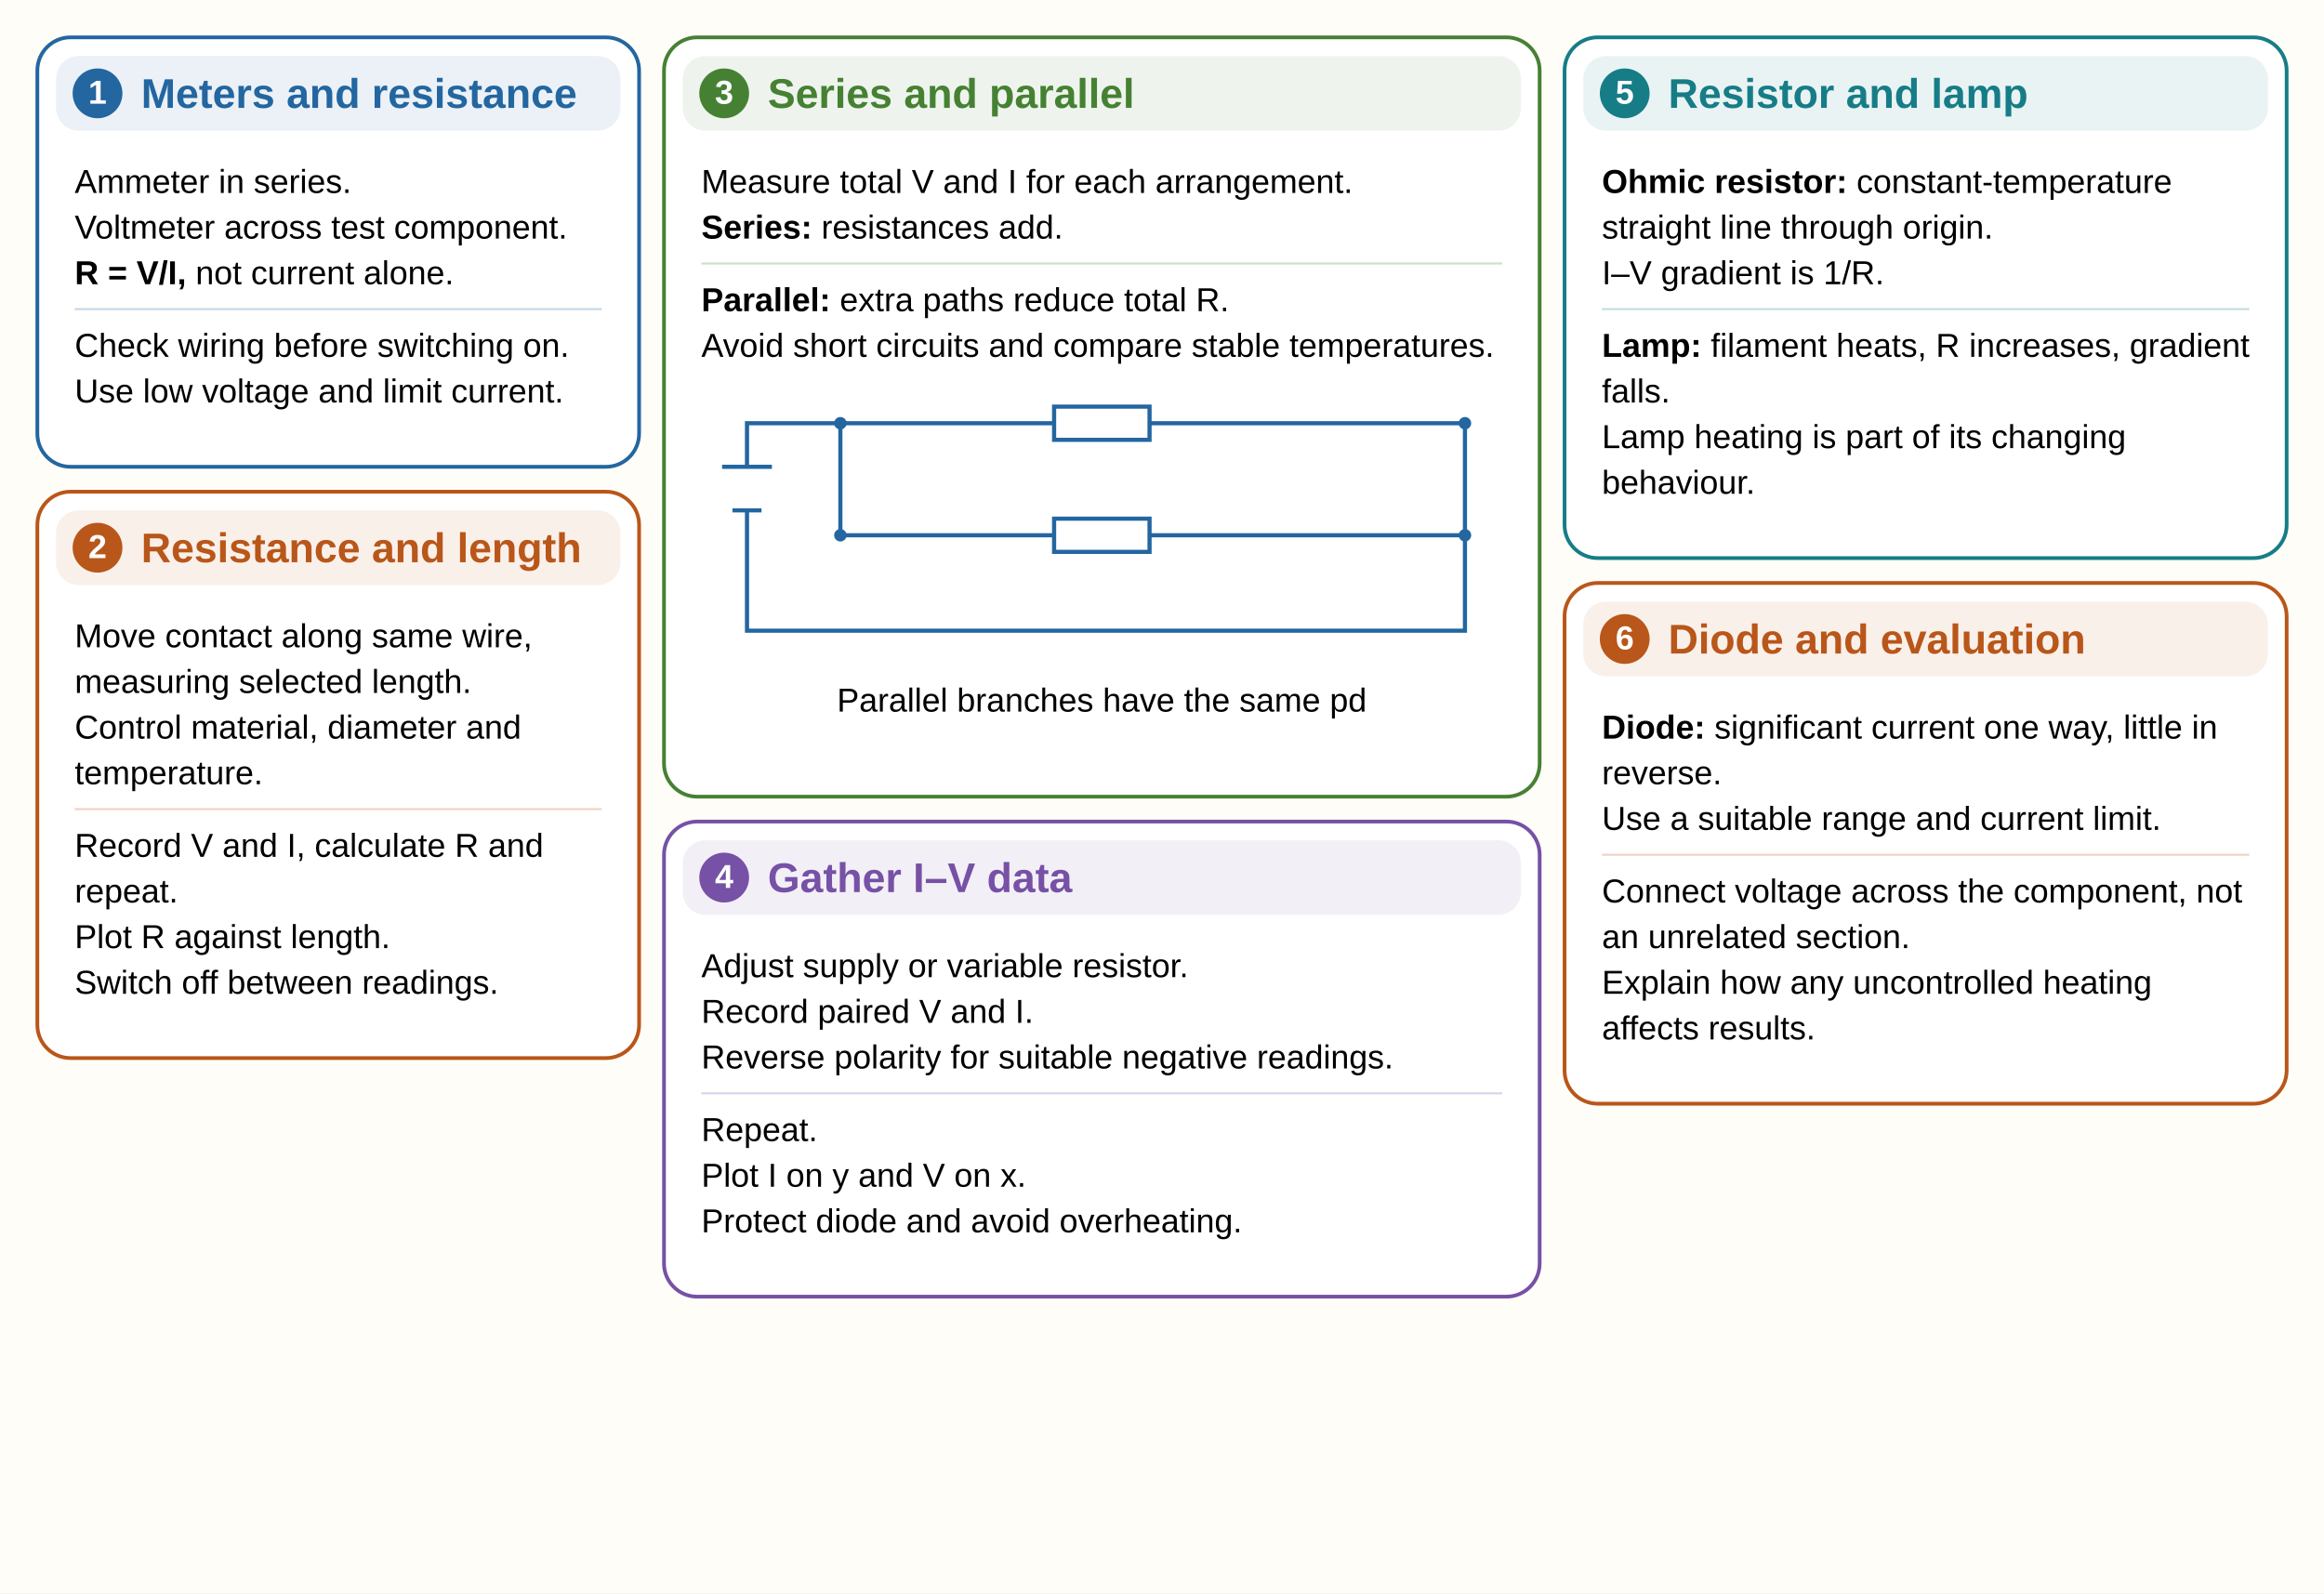
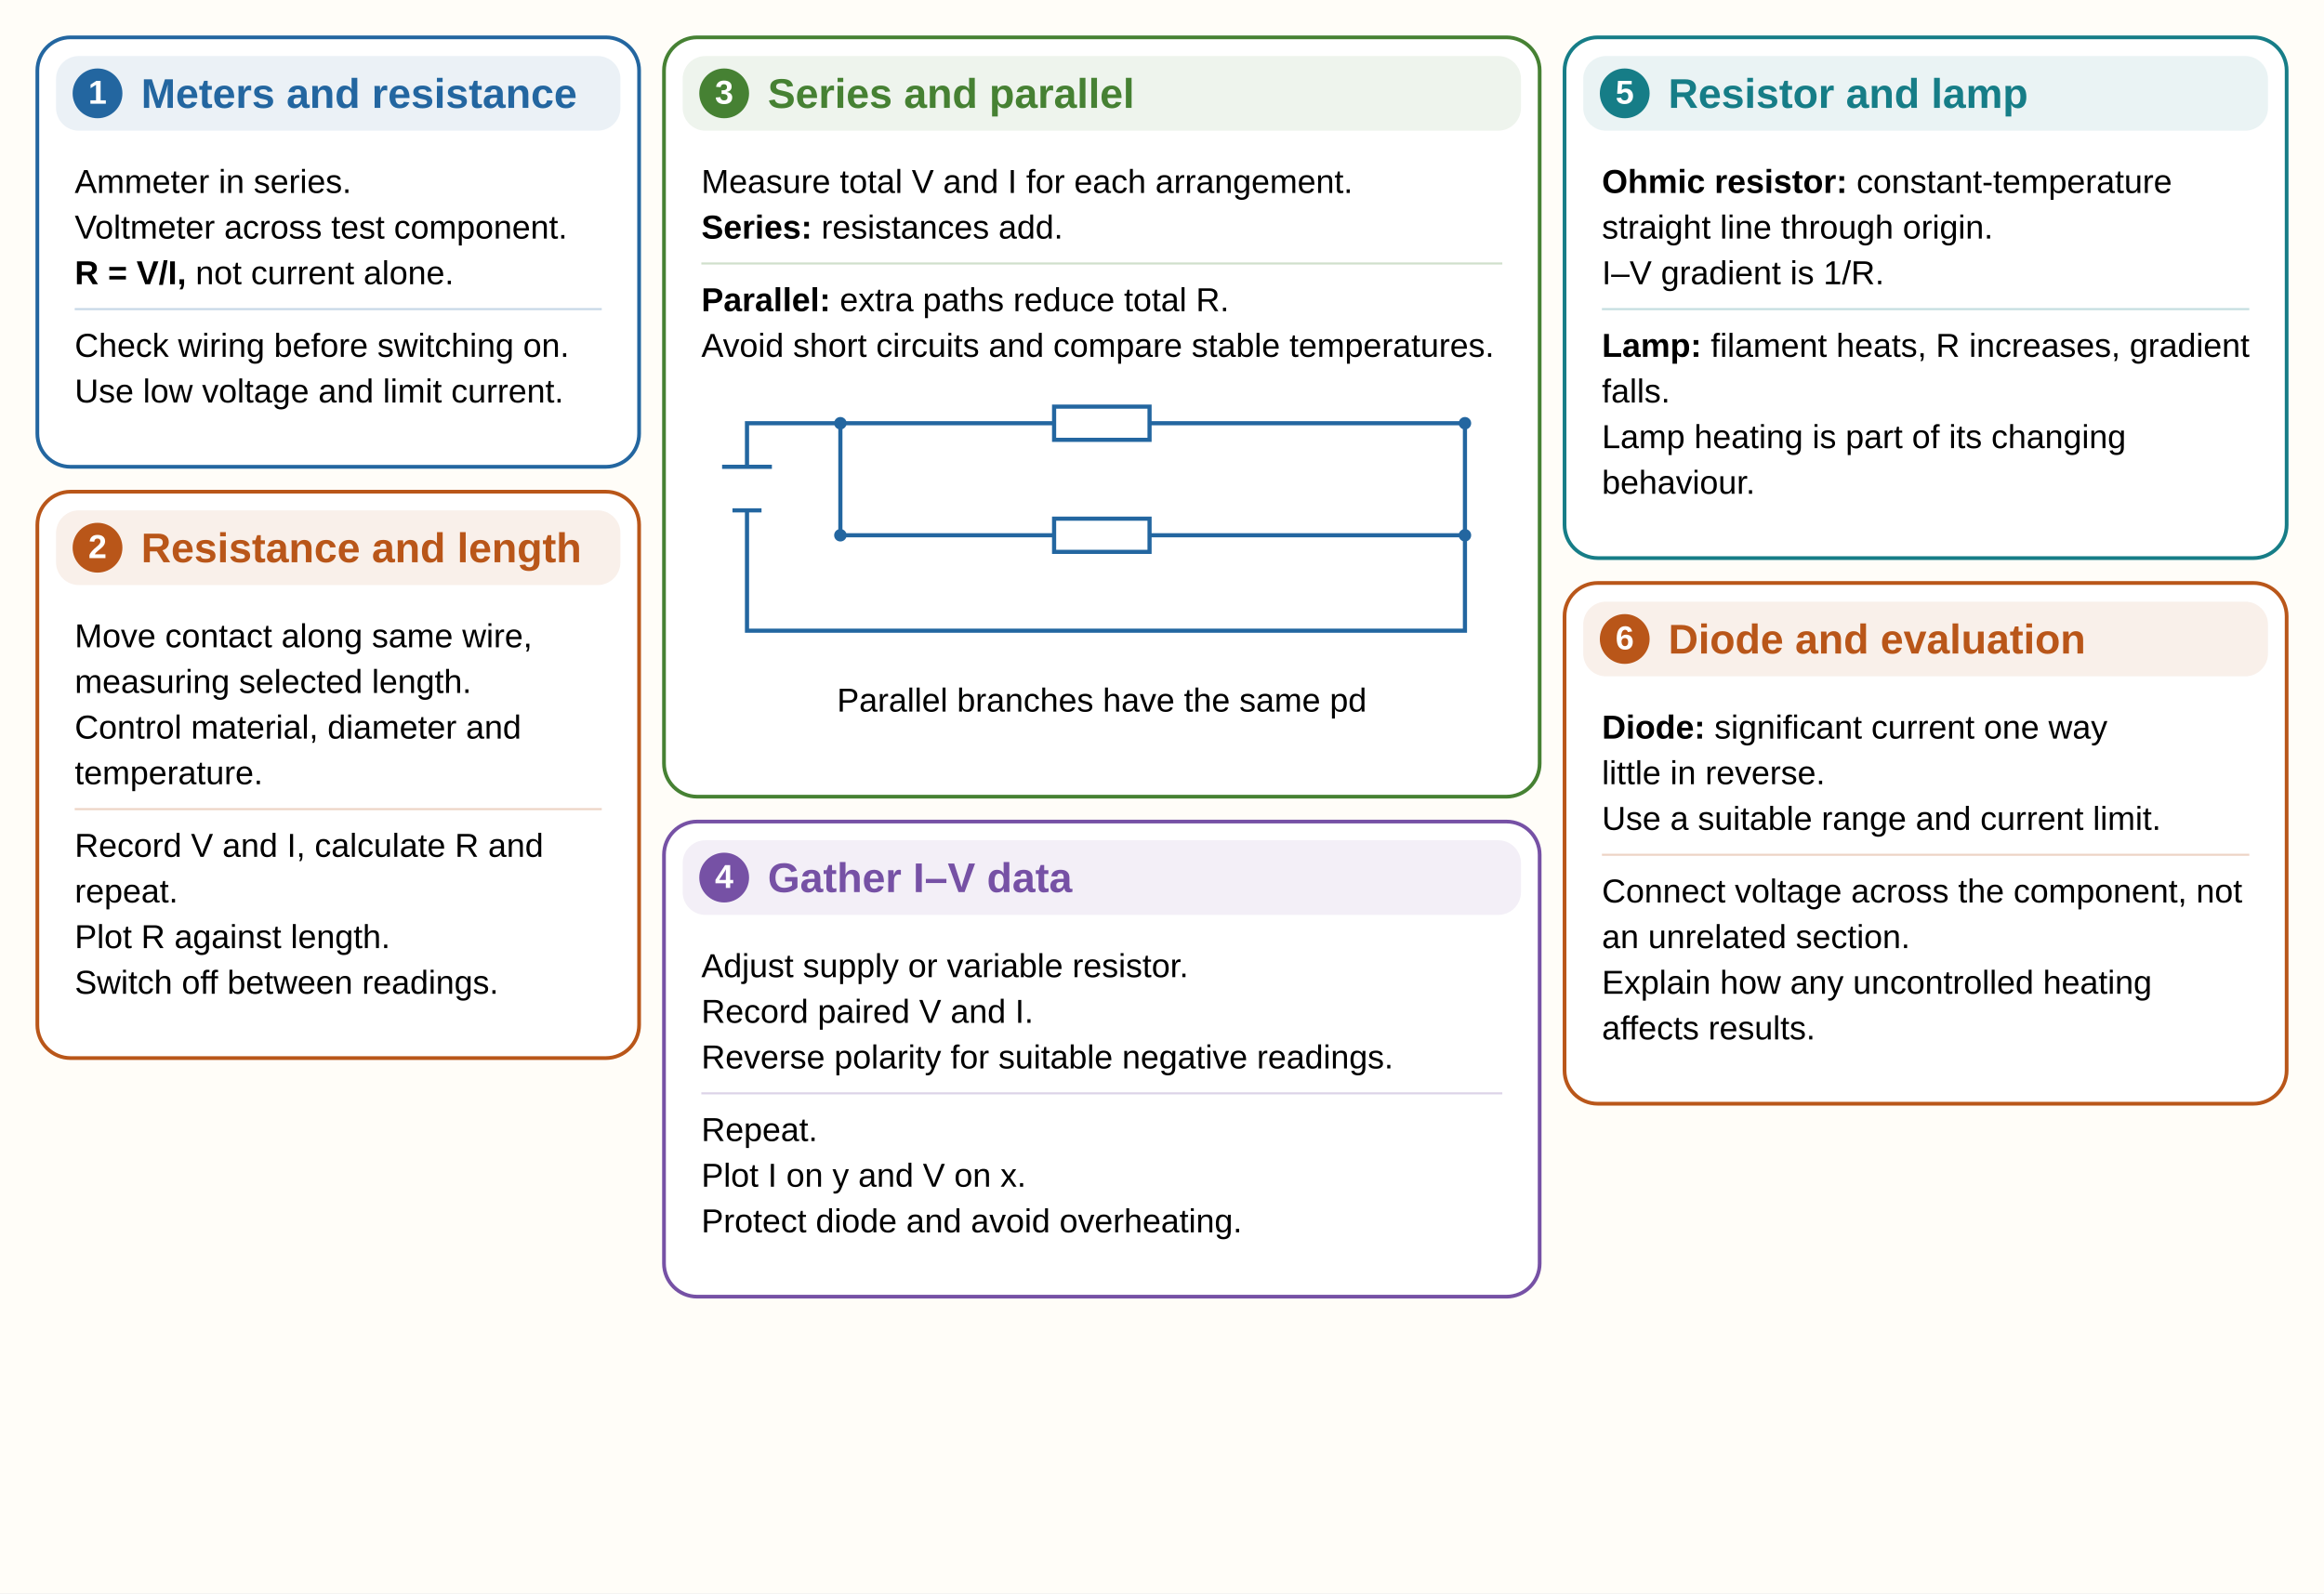
<svg xmlns="http://www.w3.org/2000/svg" width="2400" height="1645.714" viewBox="0 0 1120 768" role="img" aria-labelledby="map-title map-description" data-print-width-mm="277" font-family="Segoe UI,Arial,sans-serif">
  <defs>
    <marker id="arrow-2366a0" viewBox="0 0 10 10" refX="9" refY="5" markerWidth="4" markerHeight="4" orient="auto-start-reverse">
      <path d="M1 1L9 5L1 9" fill="none" stroke="#2366a0" stroke-width="2" stroke-linejoin="round" />
    </marker>
    <marker id="arrow-b95619" viewBox="0 0 10 10" refX="9" refY="5" markerWidth="4" markerHeight="4" orient="auto-start-reverse">
      <path d="M1 1L9 5L1 9" fill="none" stroke="#b95619" stroke-width="2" stroke-linejoin="round" />
    </marker>
    <marker id="arrow-468133" viewBox="0 0 10 10" refX="9" refY="5" markerWidth="4" markerHeight="4" orient="auto-start-reverse">
      <path d="M1 1L9 5L1 9" fill="none" stroke="#468133" stroke-width="2" stroke-linejoin="round" />
    </marker>
    <marker id="arrow-7651a5" viewBox="0 0 10 10" refX="9" refY="5" markerWidth="4" markerHeight="4" orient="auto-start-reverse">
      <path d="M1 1L9 5L1 9" fill="none" stroke="#7651a5" stroke-width="2" stroke-linejoin="round" />
    </marker>
    <marker id="arrow-167d87" viewBox="0 0 10 10" refX="9" refY="5" markerWidth="4" markerHeight="4" orient="auto-start-reverse">
      <path d="M1 1L9 5L1 9" fill="none" stroke="#167d87" stroke-width="2" stroke-linejoin="round" />
    </marker>
    <marker id="arrow-b95619" viewBox="0 0 10 10" refX="9" refY="5" markerWidth="4" markerHeight="4" orient="auto-start-reverse">
      <path d="M1 1L9 5L1 9" fill="none" stroke="#b95619" stroke-width="2" stroke-linejoin="round" />
    </marker>
  </defs>
  <rect width="1120" height="768" fill="#fffdf8" />
  <g class="map-section" id="section-1" data-source-panel="0" data-bounds="0,0,290,207" transform="translate(18 18)">
    <rect width="290" height="207" rx="16" fill="white" stroke="#2366a0" stroke-width="1.8" />
    <g class="section-heading">
      <rect x="9" y="9" width="272" height="36" rx="11" fill="#2366a0" opacity=".09" />
      <circle cx="29" cy="27" r="12" fill="#2366a0" />
      <text class="diagram-label" x="29" y="32" font-size="16" fill="white" font-weight="700" text-anchor="middle">1</text>
      <text class="panel-title" x="50" y="34" font-size="20" fill="#2366a0" font-weight="700" text-anchor="start">Meters and resistance</text>
    </g>
    <g class="section-body">
      <text class="body-text" x="18" y="75" font-size="16" fill="#000000" font-weight="400" text-anchor="start">Ammeter in series.</text>
      <text class="body-text" x="18" y="97" font-size="16" fill="#000000" font-weight="400" text-anchor="start">Voltmeter across test component.</text>
      <text class="body-text" x="18" y="119" font-size="16" fill="#000000" font-weight="400" text-anchor="start">
        <tspan font-weight="700">R</tspan>
        <tspan font-weight="700">=</tspan>
        <tspan font-weight="700">V/I,</tspan> not current alone.</text>
      <path class="section-divider" d="M18 131H272" stroke="#2366a0" stroke-opacity=".25" stroke-width="1" fill="none" />
      <text class="body-text" x="18" y="154" font-size="16" fill="#000000" font-weight="400" text-anchor="start">Check wiring before switching on.</text>
      <text class="body-text" x="18" y="176" font-size="16" fill="#000000" font-weight="400" text-anchor="start">Use low voltage and limit current.</text>
    </g>
  </g>
  <g class="map-section" id="section-2" data-source-panel="1" data-bounds="0,0,290,273" transform="translate(18 237)">
    <rect width="290" height="273" rx="16" fill="white" stroke="#b95619" stroke-width="1.8" />
    <g class="section-heading">
      <rect x="9" y="9" width="272" height="36" rx="11" fill="#b95619" opacity=".09" />
      <circle cx="29" cy="27" r="12" fill="#b95619" />
      <text class="diagram-label" x="29" y="32" font-size="16" fill="white" font-weight="700" text-anchor="middle">2</text>
      <text class="panel-title" x="50" y="34" font-size="20" fill="#b95619" font-weight="700" text-anchor="start">Resistance and length</text>
    </g>
    <g class="section-body">
      <text class="body-text" x="18" y="75" font-size="16" fill="#000000" font-weight="400" text-anchor="start">Move contact along same wire,</text>
      <text class="body-text" x="18" y="97" font-size="16" fill="#000000" font-weight="400" text-anchor="start">measuring selected length.</text>
      <text class="body-text" x="18" y="119" font-size="16" fill="#000000" font-weight="400" text-anchor="start">Control material, diameter and</text>
      <text class="body-text" x="18" y="141" font-size="16" fill="#000000" font-weight="400" text-anchor="start">temperature.</text>
      <path class="section-divider" d="M18 153H272" stroke="#b95619" stroke-opacity=".25" stroke-width="1" fill="none" />
      <text class="body-text" x="18" y="176" font-size="16" fill="#000000" font-weight="400" text-anchor="start">Record V and I, calculate R and</text>
      <text class="body-text" x="18" y="198" font-size="16" fill="#000000" font-weight="400" text-anchor="start">repeat.</text>
      <text class="body-text" x="18" y="220" font-size="16" fill="#000000" font-weight="400" text-anchor="start">Plot R against length.</text>
      <text class="body-text" x="18" y="242" font-size="16" fill="#000000" font-weight="400" text-anchor="start">Switch off between readings.</text>
    </g>
  </g>
  <g class="map-section" id="section-3" data-source-panel="2" data-bounds="0,0,422,366" transform="translate(320 18)">
    <rect width="422" height="366" rx="16" fill="white" stroke="#468133" stroke-width="1.8" />
    <g class="section-heading">
      <rect x="9" y="9" width="404" height="36" rx="11" fill="#468133" opacity=".09" />
      <circle cx="29" cy="27" r="12" fill="#468133" />
      <text class="diagram-label" x="29" y="32" font-size="16" fill="white" font-weight="700" text-anchor="middle">3</text>
      <text class="panel-title" x="50" y="34" font-size="20" fill="#468133" font-weight="700" text-anchor="start">Series and parallel</text>
    </g>
    <g class="section-body">
      <text class="body-text" x="18" y="75" font-size="16" fill="#000000" font-weight="400" text-anchor="start">Measure total V and I for each arrangement.</text>
      <text class="body-text" x="18" y="97" font-size="16" fill="#000000" font-weight="400" text-anchor="start">
        <tspan font-weight="700">Series:</tspan> resistances add.</text>
      <path class="section-divider" d="M18 109H404" stroke="#468133" stroke-opacity=".25" stroke-width="1" fill="none" />
      <text class="body-text" x="18" y="132" font-size="16" fill="#000000" font-weight="400" text-anchor="start">
        <tspan font-weight="700">Parallel:</tspan> extra paths reduce total R.</text>
      <text class="body-text" x="18" y="154" font-size="16" fill="#000000" font-weight="400" text-anchor="start">Avoid short circuits and compare stable temperatures.</text>
      <g transform="translate(18 172)">
        <g class="concept-illustration">
          <path d="M22 35V14H67M22 56V114H368V14H216.0M67 14H170.0M67 14V68H170.0M216.0 68H368M10 35H34M15 56H29" fill="none" stroke="#2366a0" stroke-width="2" />
          <rect x="170.0" y="6" width="46" height="16" fill="white" stroke="#2366a0" stroke-width="2" />
          <rect x="170.0" y="60" width="46" height="16" fill="white" stroke="#2366a0" stroke-width="2" />
          <circle cx="67" cy="14" r="3" fill="#2366a0" />
          <circle cx="67" cy="68" r="3" fill="#2366a0" />
          <circle cx="368" cy="14" r="3" fill="#2366a0" />
          <circle cx="368" cy="68" r="3" fill="#2366a0" />
          <text class="diagram-label" x="193.0" y="153" font-size="16" fill="#000000" text-anchor="middle">Parallel branches have the same pd</text>
        </g>
      </g>
    </g>
  </g>
  <g class="map-section" id="section-4" data-source-panel="3" data-bounds="0,0,422,229" transform="translate(320 396)">
    <rect width="422" height="229" rx="16" fill="white" stroke="#7651a5" stroke-width="1.8" />
    <g class="section-heading">
      <rect x="9" y="9" width="404" height="36" rx="11" fill="#7651a5" opacity=".09" />
      <circle cx="29" cy="27" r="12" fill="#7651a5" />
      <text class="diagram-label" x="29" y="32" font-size="16" fill="white" font-weight="700" text-anchor="middle">4</text>
      <text class="panel-title" x="50" y="34" font-size="20" fill="#7651a5" font-weight="700" text-anchor="start">Gather I–V data</text>
    </g>
    <g class="section-body">
      <text class="body-text" x="18" y="75" font-size="16" fill="#000000" font-weight="400" text-anchor="start">Adjust supply or variable resistor.</text>
      <text class="body-text" x="18" y="97" font-size="16" fill="#000000" font-weight="400" text-anchor="start">Record paired V and I.</text>
      <text class="body-text" x="18" y="119" font-size="16" fill="#000000" font-weight="400" text-anchor="start">Reverse polarity for suitable negative readings.</text>
      <path class="section-divider" d="M18 131H404" stroke="#7651a5" stroke-opacity=".25" stroke-width="1" fill="none" />
      <text class="body-text" x="18" y="154" font-size="16" fill="#000000" font-weight="400" text-anchor="start">Repeat.</text>
      <text class="body-text" x="18" y="176" font-size="16" fill="#000000" font-weight="400" text-anchor="start">Plot I on y and V on x.</text>
      <text class="body-text" x="18" y="198" font-size="16" fill="#000000" font-weight="400" text-anchor="start">Protect diode and avoid overheating.</text>
    </g>
  </g>
  <g class="map-section" id="section-5" data-source-panel="4" data-bounds="0,0,348,251" transform="translate(754 18)">
    <rect width="348" height="251" rx="16" fill="white" stroke="#167d87" stroke-width="1.8" />
    <g class="section-heading">
      <rect x="9" y="9" width="330" height="36" rx="11" fill="#167d87" opacity=".09" />
      <circle cx="29" cy="27" r="12" fill="#167d87" />
      <text class="diagram-label" x="29" y="32" font-size="16" fill="white" font-weight="700" text-anchor="middle">5</text>
      <text class="panel-title" x="50" y="34" font-size="20" fill="#167d87" font-weight="700" text-anchor="start">Resistor and lamp</text>
    </g>
    <g class="section-body">
      <text class="body-text" x="18" y="75" font-size="16" fill="#000000" font-weight="400" text-anchor="start">
        <tspan font-weight="700">Ohmic</tspan>
        <tspan font-weight="700">resistor:</tspan> constant-temperature</text>
      <text class="body-text" x="18" y="97" font-size="16" fill="#000000" font-weight="400" text-anchor="start">straight line through origin.</text>
      <text class="body-text" x="18" y="119" font-size="16" fill="#000000" font-weight="400" text-anchor="start">I–V gradient is 1/R.</text>
      <path class="section-divider" d="M18 131H330" stroke="#167d87" stroke-opacity=".25" stroke-width="1" fill="none" />
      <text class="body-text" x="18" y="154" font-size="16" fill="#000000" font-weight="400" text-anchor="start">
        <tspan font-weight="700">Lamp:</tspan> filament heats, R increases, gradient</text>
      <text class="body-text" x="18" y="176" font-size="16" fill="#000000" font-weight="400" text-anchor="start">falls.</text>
      <text class="body-text" x="18" y="198" font-size="16" fill="#000000" font-weight="400" text-anchor="start">Lamp heating is part of its changing</text>
      <text class="body-text" x="18" y="220" font-size="16" fill="#000000" font-weight="400" text-anchor="start">behaviour.</text>
    </g>
  </g>
  <g class="map-section" id="section-6" data-source-panel="5" data-bounds="0,0,348,251" transform="translate(754 281)">
    <rect width="348" height="251" rx="16" fill="white" stroke="#b95619" stroke-width="1.8" />
    <g class="section-heading">
      <rect x="9" y="9" width="330" height="36" rx="11" fill="#b95619" opacity=".09" />
      <circle cx="29" cy="27" r="12" fill="#b95619" />
      <text class="diagram-label" x="29" y="32" font-size="16" fill="white" font-weight="700" text-anchor="middle">6</text>
      <text class="panel-title" x="50" y="34" font-size="20" fill="#b95619" font-weight="700" text-anchor="start">Diode and evaluation</text>
    </g>
    <g class="section-body">
      <text class="body-text" x="18" y="75" font-size="16" fill="#000000" font-weight="400" text-anchor="start">
-         <tspan font-weight="700">Diode:</tspan> significant current one way, little in</text>
-       <text class="body-text" x="18" y="97" font-size="16" fill="#000000" font-weight="400" text-anchor="start">reverse.</text>
+         <tspan font-weight="700">Diode:</tspan> significant current one way</text>
+       <text class="body-text" x="18" y="97" font-size="16" fill="#000000" font-weight="400" text-anchor="start">little in reverse.</text>
      <text class="body-text" x="18" y="119" font-size="16" fill="#000000" font-weight="400" text-anchor="start">Use a suitable range and current limit.</text>
      <path class="section-divider" d="M18 131H330" stroke="#b95619" stroke-opacity=".25" stroke-width="1" fill="none" />
      <text class="body-text" x="18" y="154" font-size="16" fill="#000000" font-weight="400" text-anchor="start">Connect voltage across the component, not</text>
      <text class="body-text" x="18" y="176" font-size="16" fill="#000000" font-weight="400" text-anchor="start">an unrelated section.</text>
      <text class="body-text" x="18" y="198" font-size="16" fill="#000000" font-weight="400" text-anchor="start">Explain how any uncontrolled heating</text>
      <text class="body-text" x="18" y="220" font-size="16" fill="#000000" font-weight="400" text-anchor="start">affects results.</text>
    </g>
  </g>
</svg>
